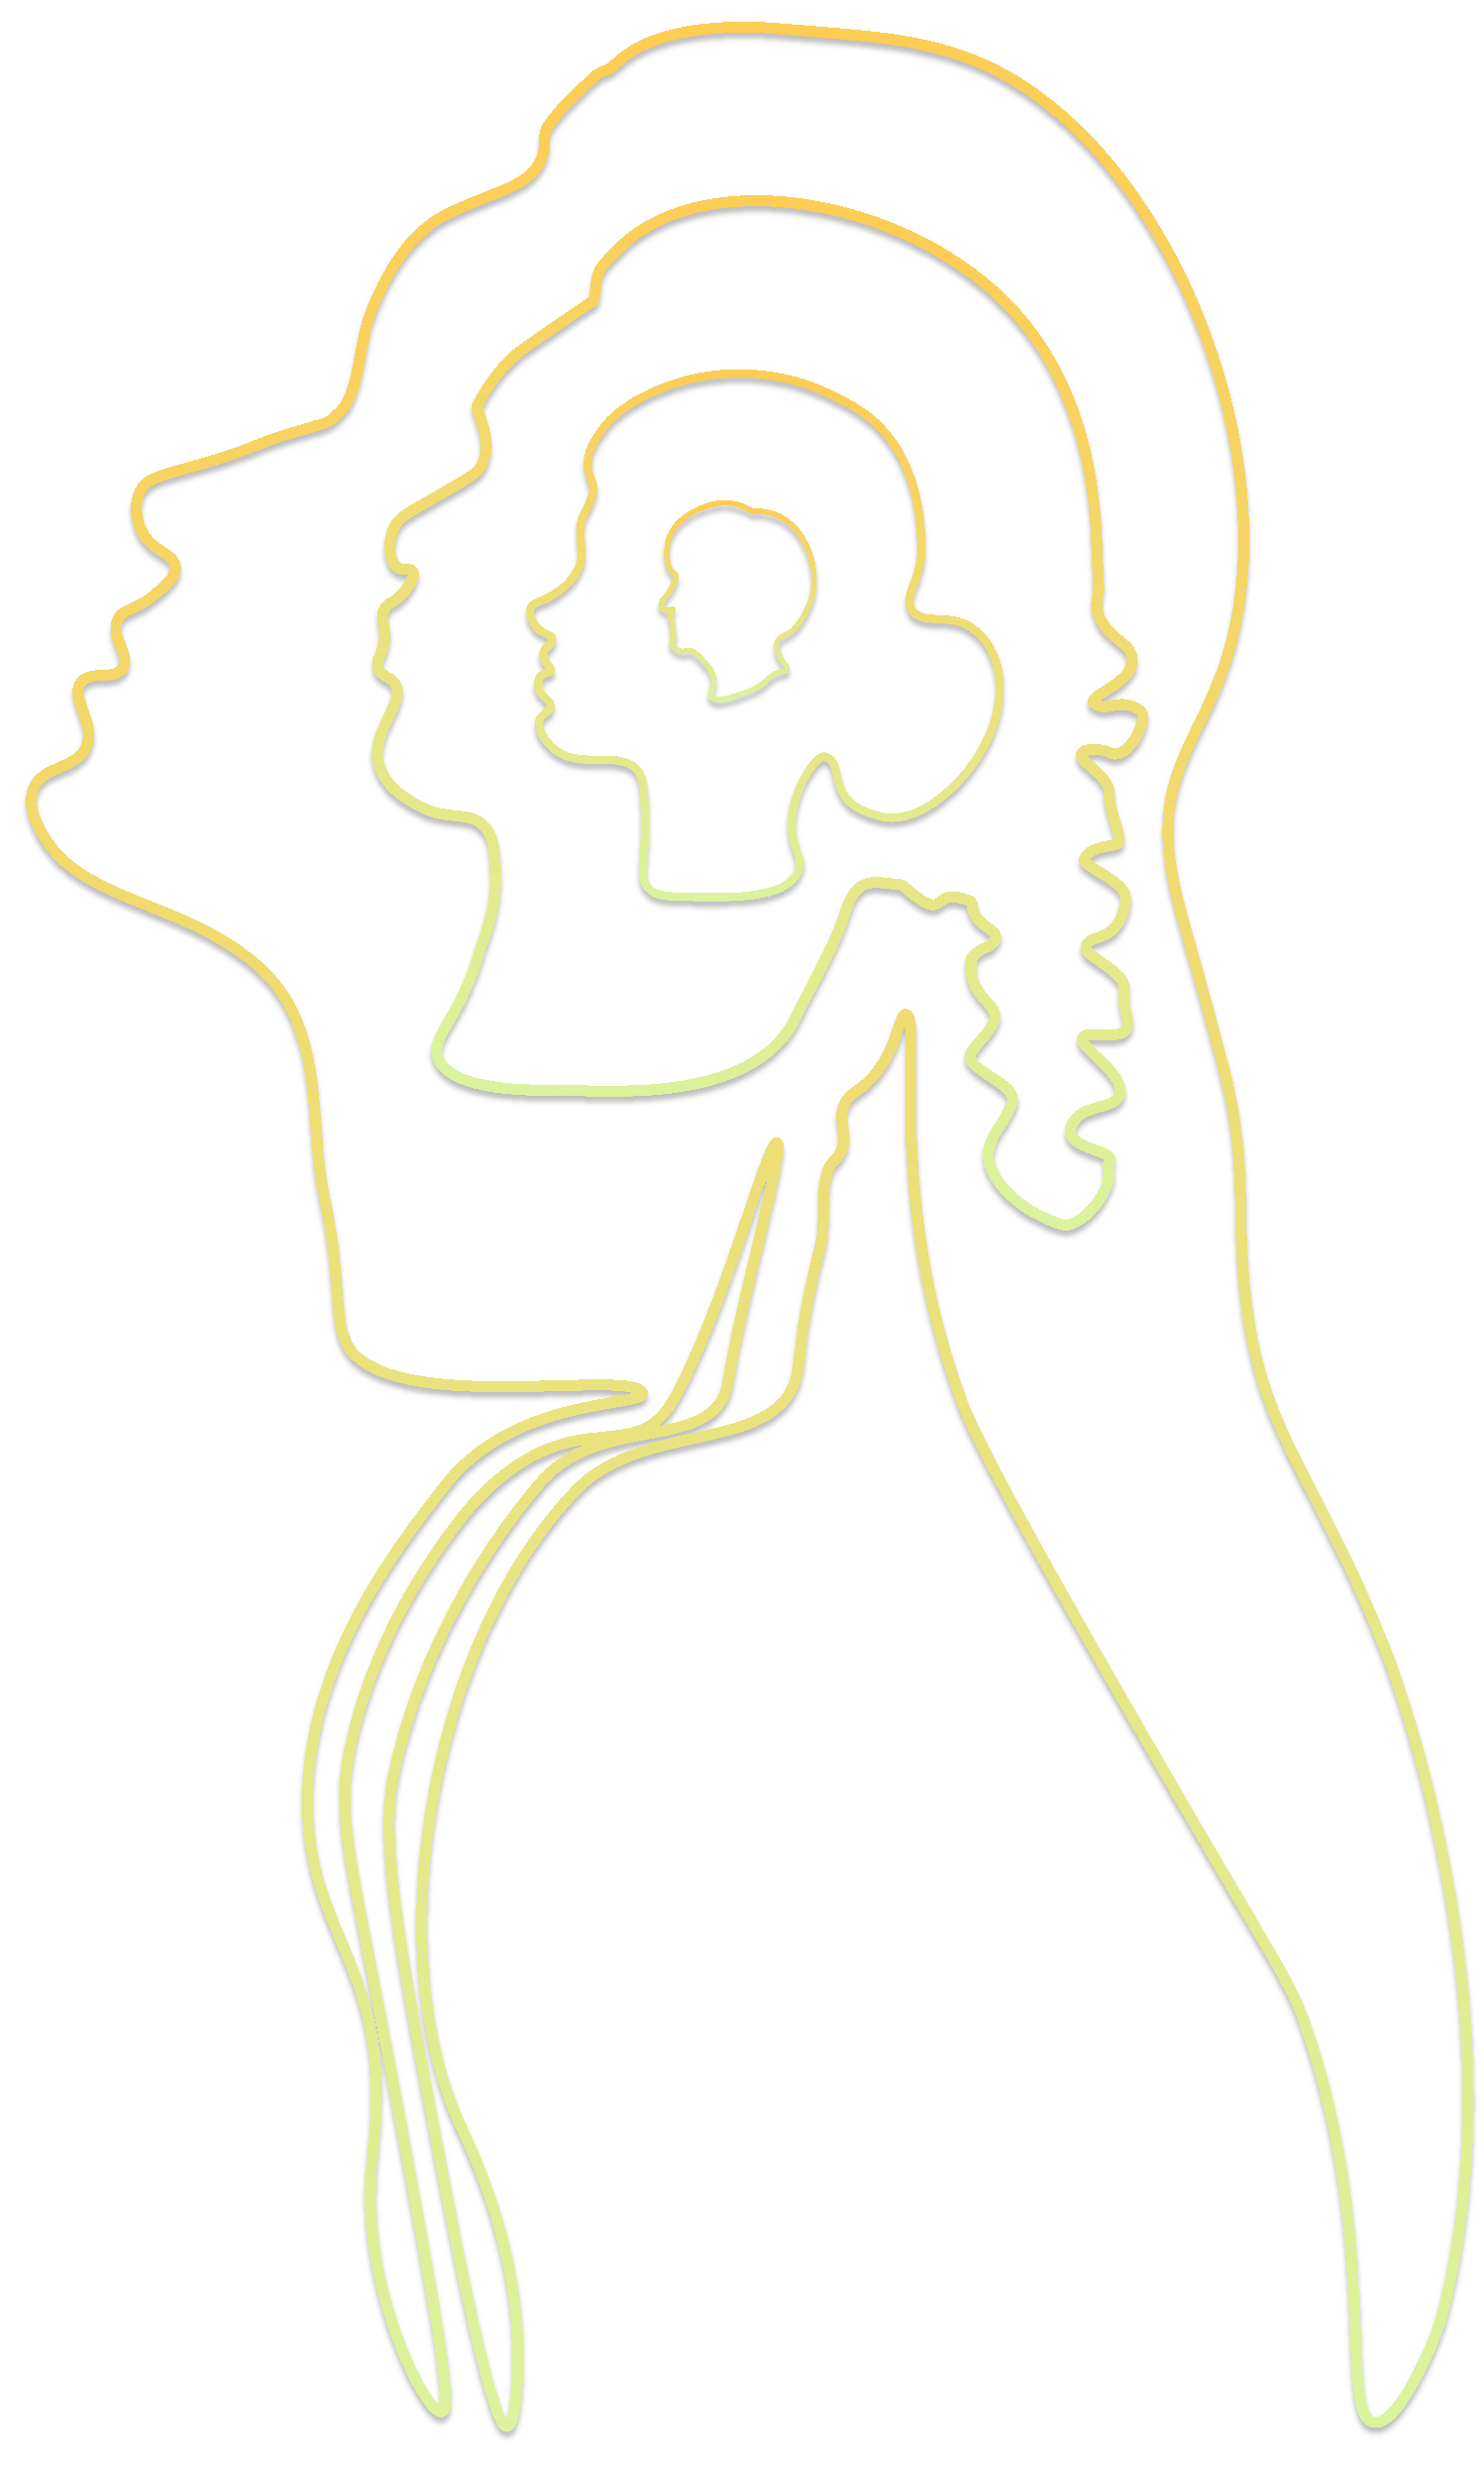
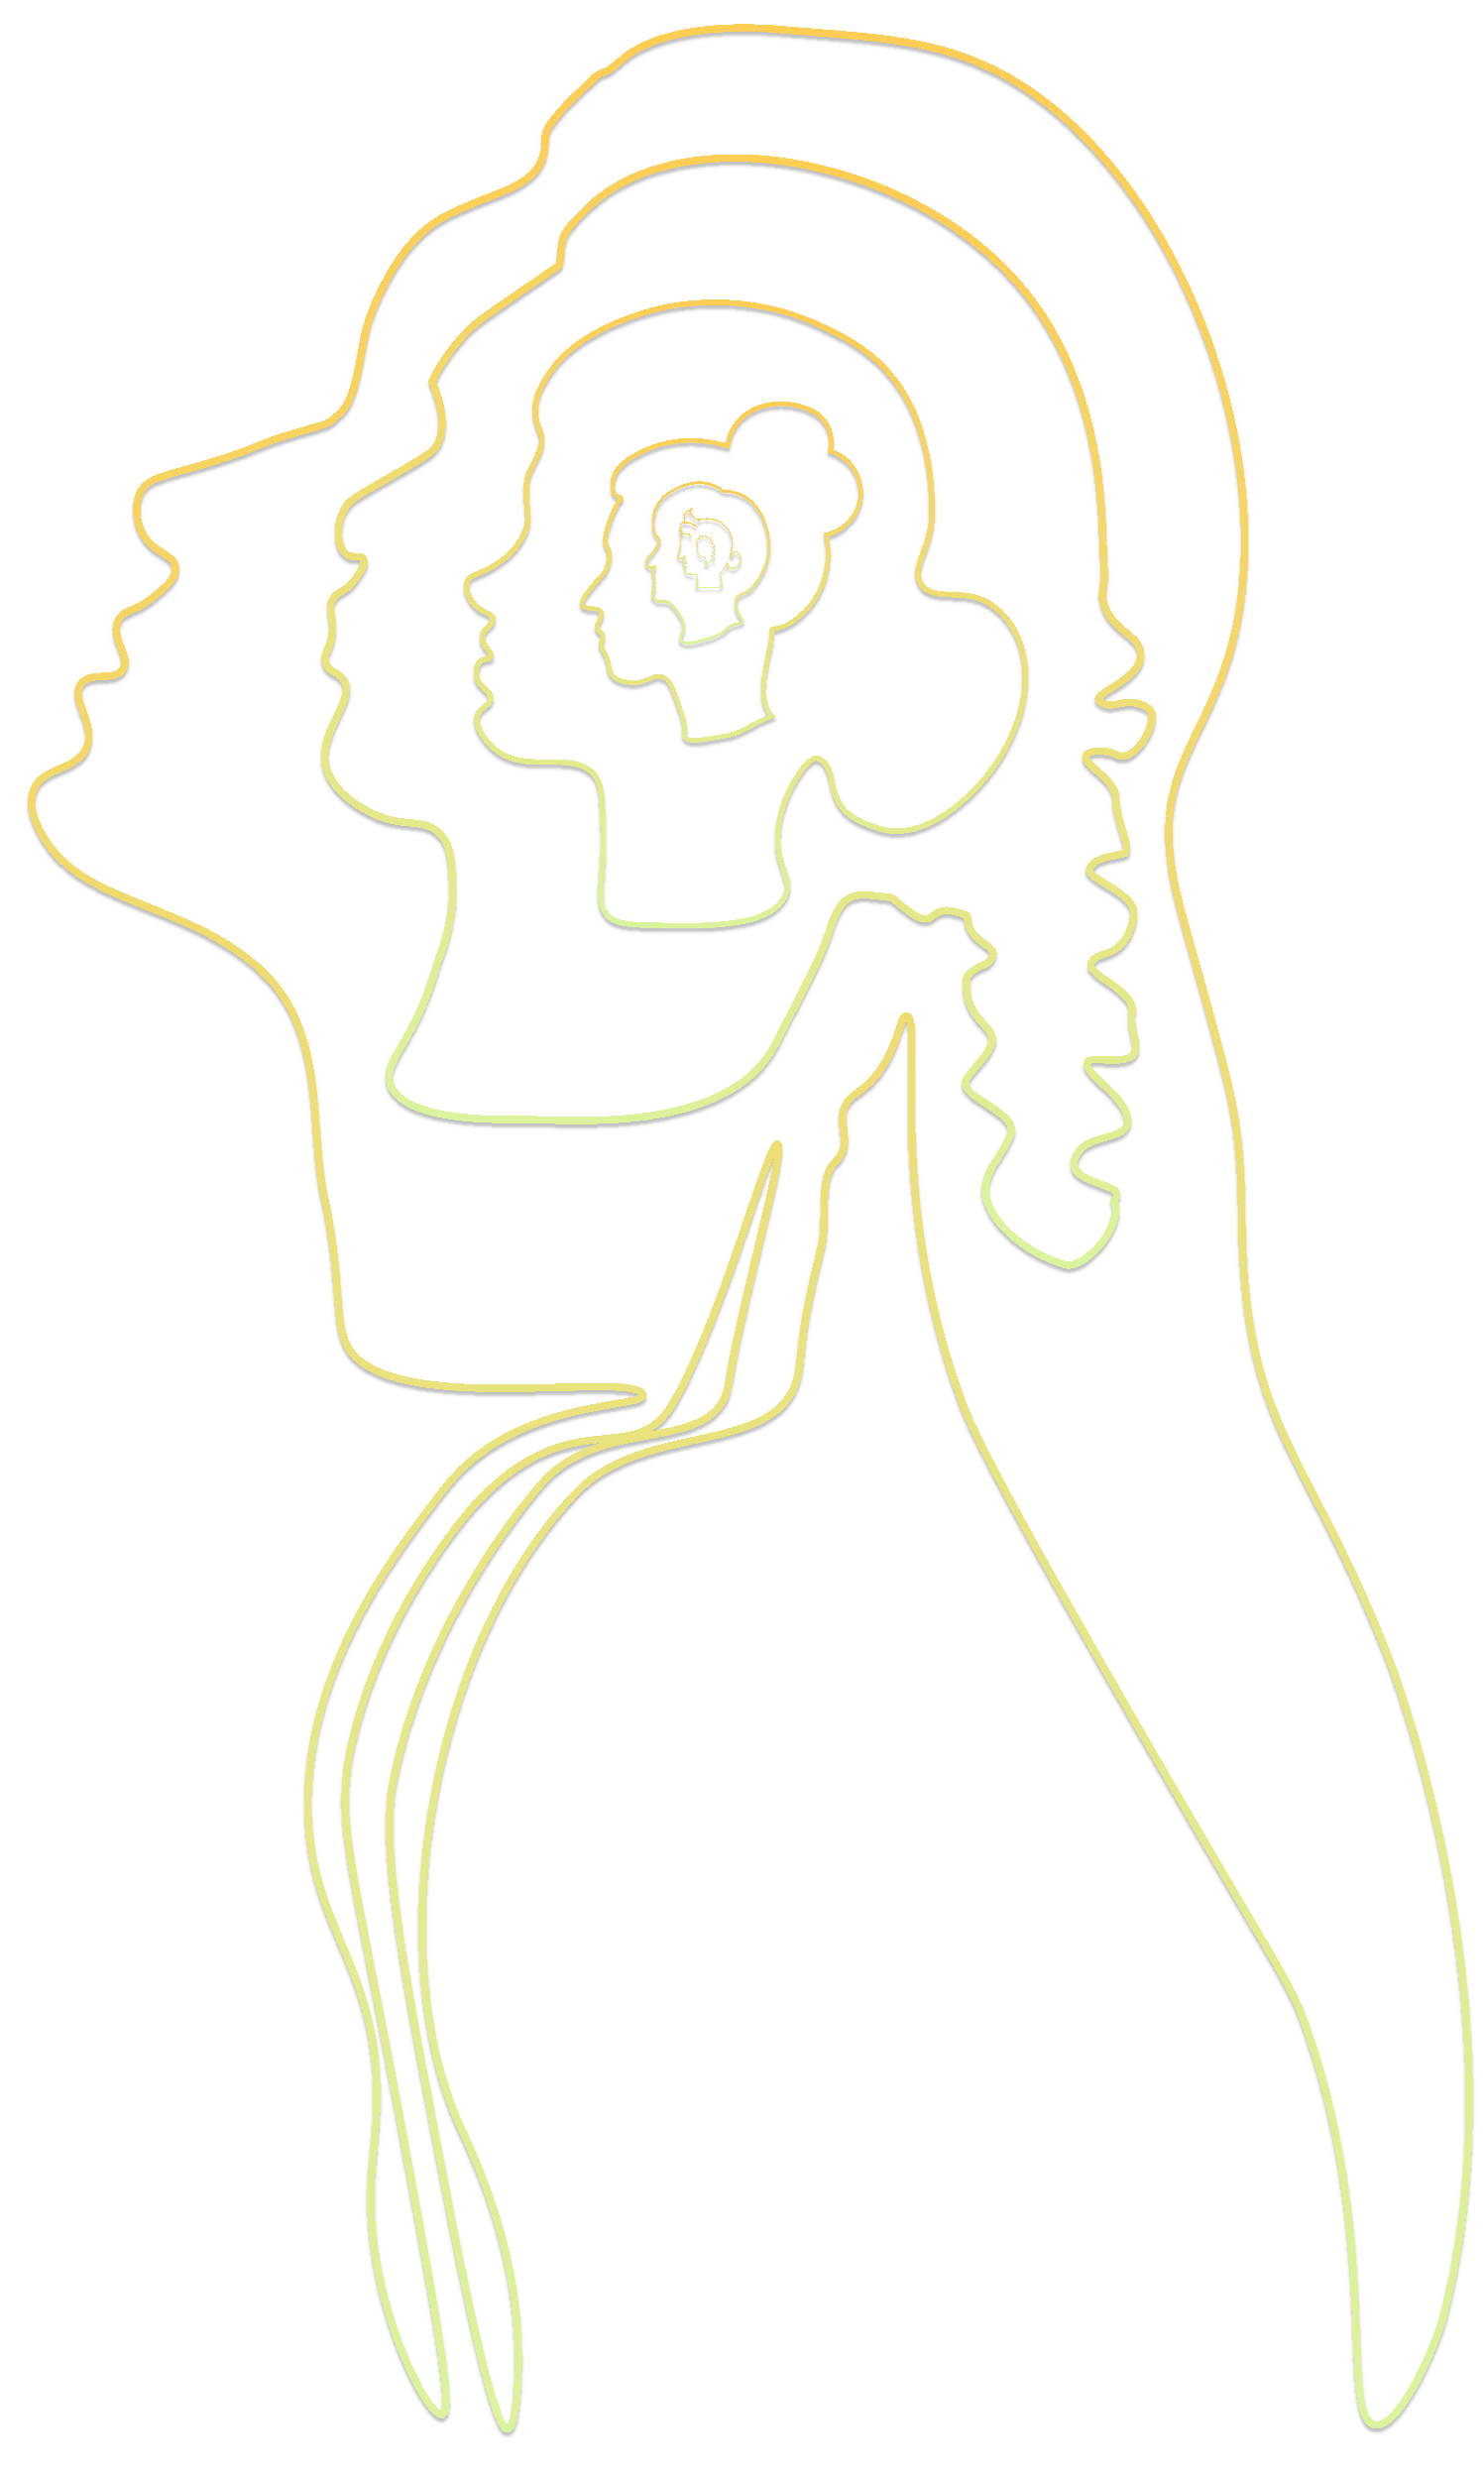
- <svg xmlns="http://www.w3.org/2000/svg" width="1079" height="1801" viewBox="0 0 1079 1801" fill="none">
-   <g filter="url(#filter0_d_167_122)">
-     <path d="M500.685 472.99C504.759 473.11 507.676 476.33 511.258 480.283C515.01 484.423 517.509 487.182 518.545 491.438C520.508 499.501 514.991 503.778 517.402 506.883C520.975 511.486 535.989 505.795 542.548 503.308C546.752 501.715 549.231 500.774 552.407 498.731C559.149 494.394 559.735 491.067 565.552 489.15C569.092 487.983 571.893 488.222 572.41 486.575C572.83 485.238 571.318 484.01 569.695 481.856C566.286 477.336 563.611 470.368 565.409 466.125C566.592 463.332 569.432 462.385 571.695 461.263C580.532 456.878 584.765 447.71 588.412 439.811C597.372 420.405 589.319 386.544 566.838 375.457C559.531 371.853 552.193 371.391 546.692 371.738C544.8 370.42 541.967 368.719 538.262 367.448C528.033 363.939 518.971 366.391 515.259 367.448C514.121 367.773 489.275 375.139 485.54 394.763C484.08 402.438 485.176 413.535 489.398 416.215C489.811 416.478 491.016 417.143 491.541 418.503C491.871 419.359 492.057 420.819 489.398 425.653C487.81 428.539 486.729 430.506 484.683 432.947C482.788 435.206 481.739 435.88 481.254 437.809C481.144 438.248 480.449 441.005 481.968 442.528C483.267 443.831 485.57 443.62 486.54 443.529C488.335 443.364 489.215 442.717 489.541 443.1C490.009 443.652 488.329 445.168 487.826 447.248C487.445 448.824 487.665 451.042 489.826 454.112C489.471 454.481 489.029 455.05 488.826 455.828C488.423 457.377 489.266 458.62 489.683 459.69C491.131 463.401 487.619 465.443 488.826 468.842C490.066 472.336 494.908 473.379 495.113 473.419C497.629 473.919 498.363 472.921 500.685 472.99Z" stroke="url(#paint0_linear_167_122)" stroke-width="4" stroke-miterlimit="10" stroke-linejoin="bevel" shape-rendering="crispEdges" />
+ <svg xmlns="http://www.w3.org/2000/svg" width="1596" height="2666" viewBox="0 0 1596 2666" fill="none">
+   <g filter="url(#filter0_d_339_837)">
+     <path d="M715.63 646.825C720.406 647.285 723.578 651.401 727.473 656.453C731.552 661.744 734.269 665.269 735.148 670.49C736.815 680.382 729.993 685.122 732.579 689.059C736.411 694.896 754.504 689.18 762.408 686.683C767.474 685.083 770.461 684.138 774.355 681.917C782.621 677.198 783.574 673.225 790.56 671.358C794.813 670.222 798.084 670.727 798.823 668.778C799.423 667.196 797.744 665.595 796.008 662.868C792.362 657.144 789.773 648.521 792.221 643.534C793.833 640.252 797.246 639.328 799.994 638.146C810.725 633.533 816.426 622.784 821.339 613.525C833.408 590.775 826.636 549.251 801.102 534.12C792.804 529.203 784.218 528.078 777.728 528.072C775.61 526.333 772.416 524.061 768.164 522.239C756.425 517.209 745.582 519.471 741.136 520.461C739.774 520.766 709.996 527.744 704.049 551.161C701.724 560.319 702.13 573.808 706.878 577.371C707.342 577.721 708.706 578.617 709.214 580.301C709.534 581.361 709.636 583.139 706.128 588.773C704.034 592.136 702.607 594.428 700.009 597.219C697.603 599.802 696.318 600.535 695.594 602.827C695.429 603.349 694.395 606.626 696.058 608.583C697.48 610.258 700.203 610.18 701.35 610.146C703.472 610.084 704.558 609.371 704.91 609.859C705.417 610.562 703.322 612.264 702.566 614.737C701.993 616.611 702.075 619.307 704.371 623.183C703.924 623.602 703.36 624.255 703.059 625.179C702.463 627.019 703.355 628.585 703.76 629.91C705.166 634.504 700.877 636.7 702.026 640.899C703.205 645.216 708.812 646.849 709.049 646.913C711.965 647.712 712.907 646.563 715.63 646.825Z" stroke="url(#paint0_linear_339_837)" stroke-width="3" stroke-miterlimit="10" stroke-linejoin="bevel" shape-rendering="crispEdges" />
  </g>
-   <g filter="url(#filter1_d_167_122)">
-     <path d="M349.468 689.373C350.884 684.37 361.803 660.596 360.351 633.063C359.504 616.96 358.908 608.118 352.347 600.996C341.186 588.892 327.171 597.414 305.512 586.451C300.599 583.966 278.965 573.015 275.002 554.221C270.009 530.541 296.273 509.533 286.898 496.706C283.193 491.63 276.804 491.805 274.879 485.24C273.269 479.763 277.103 477.593 278.94 468.103C281.588 454.421 275.389 449.838 279.817 442.45C282.872 437.349 286.061 439.141 292.76 431.728C296.758 427.303 302.549 419 300.103 415.369C298.257 412.631 293.659 415.427 289.434 412.841C282.638 408.687 281.588 393.558 286.982 382.951C290.311 376.394 294.922 373.9 311.272 364.576C343.804 346.027 346.723 343.828 349.188 339.943C353.811 332.649 356.475 319.929 346.547 296.219C351.835 285.288 360.689 270.817 375.428 257.615C380.38 253.18 427.429 221.357 432.079 218.317C435.292 197.616 430.479 200.022 450.537 180.158C514.011 117.287 667.976 145.041 741.694 231.163C794.137 292.428 796.841 372.586 797.805 400.469C799.209 441.154 799.676 417.962 797.437 440.037C799.327 458.527 815.012 464.376 821.328 472.767C833.412 494.579 788.588 505.598 795.686 511.339C805.166 519.006 813.382 506.005 828.909 516.424C836.94 521.813 820.195 553.853 807.467 547.415C800.396 543.839 788.018 543.913 786.474 548.127C784.351 553.928 804.653 562.552 806.409 574.756C806.328 592.475 818.576 611.495 811.89 613.87C801.593 616.256 793.421 616.458 789.029 623.459C784.436 630.773 820.958 639.542 818.597 655.524C818.072 659.097 816.832 667.484 810.673 674.33C802.739 683.153 795.271 679.827 790.392 686.761C784.396 695.279 820.737 705.089 817.385 721.093C814.959 732.688 826.3 747.035 814.83 751.427C806.519 754.608 790.006 750.465 787.678 753.798C782.364 761.387 818.488 779.266 814.202 795.848C811.609 805.875 789.824 803.332 782.025 813.765C764.09 837.767 818.945 834.248 805.146 846.901C812.825 863.533 785.516 894.451 772.212 890.325C737.059 879.431 714.067 852.088 719.516 834.106C723.555 820.781 727.26 821.526 735.544 803.438C743.034 787.08 697.28 777.56 706.594 764.686C714.338 753.983 718.432 752.042 722.547 743.051C728.899 729.168 703.13 727.499 706.243 696.805C714.482 686.906 719.982 690.827 723.593 683.113C727.465 674.856 706.723 674.33 706.723 655.731C673.5 641.626 692.5 675.731 656 643.459C634 641.626 623 635.06 613.5 667.126C605.5 689.626 597.147 703.095 578 741.093C546.1 804.412 435.504 792.425 407.347 792.717C387.103 792.924 327.294 793.542 318.455 769.068C312.677 753.068 334.456 742.313 349.478 689.361L349.468 689.373Z" stroke="url(#paint1_linear_167_122)" stroke-width="8" stroke-miterlimit="10" stroke-linejoin="bevel" shape-rendering="crispEdges" />
+   <g filter="url(#filter1_d_339_837)">
+     <path d="M469.486 1038.72C471.75 1030.72 489.207 992.713 486.886 948.693C485.532 922.949 484.579 908.811 474.089 897.425C456.244 878.073 433.838 891.698 399.21 874.17C391.356 870.198 356.768 852.691 350.432 822.643C342.45 784.783 384.439 751.197 369.45 730.688C363.527 722.573 353.313 722.853 350.235 712.356C347.66 703.601 353.791 700.132 356.727 684.96C360.96 663.084 351.051 655.757 358.13 643.945C363.013 635.791 368.113 638.654 378.822 626.803C385.215 619.728 394.474 606.454 390.563 600.649C387.61 596.272 380.259 600.741 373.505 596.607C362.64 589.966 360.962 565.778 369.584 548.82C374.907 538.336 382.278 534.349 408.42 519.442C460.431 489.786 465.097 486.27 469.039 480.059C476.429 468.398 480.689 448.062 464.816 410.154C473.271 392.679 487.426 369.542 510.991 348.436C518.907 341.344 594.129 290.467 601.562 285.606C606.7 252.51 599.005 256.357 631.073 224.598C732.554 124.081 978.709 168.454 1096.57 306.143C1180.41 404.094 1184.74 532.248 1186.28 576.827C1188.52 641.874 1189.27 604.795 1185.69 640.087C1188.71 669.649 1213.79 679 1223.89 692.416C1243.21 727.288 1171.54 744.905 1182.89 754.083C1198.05 766.341 1211.18 745.555 1236.01 762.213C1248.85 770.829 1222.07 822.054 1201.73 811.762C1190.42 806.044 1170.63 806.162 1168.16 812.899C1164.77 822.174 1197.23 835.962 1200.03 855.474C1199.9 883.802 1219.49 914.21 1208.8 918.007C1192.33 921.823 1179.27 922.146 1172.25 933.338C1164.9 945.033 1223.29 959.052 1219.52 984.604C1218.68 990.316 1216.7 1003.73 1206.85 1014.67C1194.17 1028.78 1182.23 1023.46 1174.43 1034.54C1164.84 1048.16 1222.94 1063.85 1217.58 1089.43C1213.7 1107.97 1231.84 1130.91 1213.5 1137.93C1200.21 1143.02 1173.81 1136.39 1170.09 1141.72C1161.59 1153.85 1219.34 1182.44 1212.49 1208.95C1208.35 1224.98 1173.52 1220.92 1161.05 1237.6C1132.38 1275.97 1220.08 1270.34 1198.02 1290.57C1210.29 1317.16 1166.63 1366.59 1145.36 1360C1089.16 1342.58 1052.4 1298.87 1061.11 1270.12C1067.57 1248.81 1073.49 1250 1086.74 1221.09C1098.71 1194.93 1025.56 1179.71 1040.45 1159.13C1052.83 1142.02 1059.38 1138.91 1065.96 1124.54C1076.11 1102.34 1034.91 1099.68 1039.89 1050.6C1053.06 1034.78 1061.86 1041.04 1067.63 1028.71C1073.82 1015.51 1040.66 1014.67 1040.66 984.935C987.542 962.383 1017.92 1016.91 959.563 965.314C924.39 962.383 906.803 951.887 891.615 1003.15C878.825 1039.12 865.47 1060.66 834.858 1121.41C783.858 1222.64 607.038 1203.48 562.022 1203.95C529.656 1204.28 434.035 1205.26 419.904 1166.14C410.665 1140.56 445.485 1123.36 469.502 1038.7L469.486 1038.72Z" stroke="url(#paint1_linear_339_837)" stroke-width="8" stroke-miterlimit="10" stroke-linejoin="bevel" shape-rendering="crispEdges" />
  </g>
-   <g filter="url(#filter2_d_167_122)">
-     <path d="M31.256 607.146C27.619 600.805 19.158 586.066 24.423 573.204C31.43 556.108 55.546 559.769 62.773 542.767C70.262 525.136 50.263 507.224 59.011 496.087C66.247 486.863 83.176 495.06 89.199 485.815C95.579 476.031 79.465 462.538 85.89 449.926C89.915 442.029 97.568 444.677 112.185 432.604C120.357 425.848 128.043 419.492 127.538 412.146C126.826 401.817 110.777 401.578 103.028 386.151C98.889 377.909 97.543 366.19 101.817 357.378C107.196 346.269 118.562 345.832 153.131 335.406C189.851 324.325 184.536 322.545 218.826 312.83C242.983 305.986 238.34 307.028 245.5 301.126C261.905 287.591 260.589 249.952 269.514 227.39C285.377 187.304 304.195 166.07 325.352 155.582C359.915 138.436 385.818 136.414 393.966 114.667C398.399 102.817 393.06 98.567 400.02 89.386C411.897 73.729 420.5 67.126 433.5 54.626C443 48.626 438.486 54.626 450.351 44.026C485.5 12.626 561.245 20.452 568.268 21.05C628.098 26.116 671.235 27.384 714.087 46.287C849.407 105.999 934.834 326.703 894.366 470.657C876.823 533.082 843.427 556.971 850.211 620.037C853.759 653.069 861.814 669.665 889.08 773.323C907.575 843.635 899.008 874.7 904.875 934.784C915.563 1044.21 956.359 1067.97 1009.96 1205.98C1009.96 1205.98 1108.35 1459.32 1048.14 1685.34C1044.22 1700.04 1017.78 1764.31 999.096 1761.26C973.158 1757.01 1002.95 1629.15 950.515 1476.05C937.254 1437.34 932.595 1437.48 826.42 1253.32C747.622 1116.66 709.924 1047.1 699.477 1019.08C642.207 865.345 671.664 738.878 658.741 737.5C652.806 736.866 652.622 773.025 623.255 793.035C599.133 809.474 624.782 826.103 606.5 844.126C594.434 856.03 601.976 884.126 596.5 906.126C582.314 963.118 583.522 972.686 580.564 994.205C571.63 1059.28 470.177 1030.61 419.377 1083.11C313.867 1192.16 275.529 1414.56 334.314 1544.24C343.613 1564.76 380.593 1638.49 376.274 1728.02C375.872 1736.29 374.55 1763.73 368.802 1764.36C365.877 1764.68 356.448 1758.65 325.879 1600.43C292.525 1427.77 275.842 1341.44 285.888 1292.27C311.919 1164.91 395.633 1075.1 395.633 1075.1C440.375 1027.09 521.433 1057.26 529.613 1004.05C538.405 946.829 571.734 831.918 564.957 830.815C558.015 829.69 527.763 948.623 490.505 1016.49C460.967 1070.31 417.061 1014.16 344.166 1093.46C344.166 1093.46 278.789 1165.33 255.906 1264.7C242.674 1322.16 254.994 1346.09 290.934 1540.64C316.869 1681.04 329.841 1751.23 321.52 1753.72C312.57 1756.39 279.409 1696.25 271.115 1626.14C266.853 1590.05 271.257 1568.96 273.03 1543.19C280.878 1428.87 224.248 1405.11 223.631 1311.09C222.959 1209.17 288.756 1124.81 323.775 1079.9C375.913 1013.05 474.325 1023.43 466.891 1012.07C456.722 996.529 310.2 1024.93 262.298 988.809C238.368 970.764 251.577 941.106 235.647 869.238C224.08 817.04 238.352 746.078 186.536 701.43C131.703 654.197 59.505 656.279 31.263 607.084L31.256 607.146Z" stroke="url(#paint2_linear_167_122)" stroke-width="8" stroke-miterlimit="10" stroke-linejoin="bevel" shape-rendering="crispEdges" />
+   <g filter="url(#filter2_d_339_837)">
+     <path d="M46.387 899.421C41.003 890.034 28.48 868.216 36.273 849.178C46.645 823.872 82.343 829.291 93.041 804.123C104.126 778.026 74.522 751.512 87.471 735.026C98.182 721.372 123.242 733.505 132.157 719.82C141.601 705.338 117.748 685.365 127.259 666.697C133.217 655.007 144.546 658.927 166.182 641.056C178.279 631.055 189.655 621.648 188.909 610.773C187.855 595.484 164.098 595.13 152.627 572.294C146.501 560.094 144.508 542.746 150.834 529.703C158.797 513.259 175.622 512.612 226.792 497.18C281.146 480.777 273.278 478.142 324.036 463.761C359.794 453.631 352.922 455.173 363.521 446.437C387.804 426.401 385.856 370.686 399.067 337.29C422.548 277.952 450.402 246.521 481.72 230.996C532.882 205.616 571.225 202.624 583.285 170.432C589.848 152.891 581.945 146.601 592.248 133.01C609.828 109.834 622.563 100.061 641.805 81.557C655.868 72.676 649.186 81.557 666.749 65.867C718.778 19.387 830.9 30.971 841.295 31.857C929.857 39.356 993.711 41.233 1057.14 69.213C1257.45 157.602 1383.9 484.296 1324 697.383C1298.03 789.788 1248.6 825.149 1258.64 918.502C1263.89 967.398 1275.81 991.964 1316.17 1145.4C1343.55 1249.48 1330.87 1295.46 1339.55 1384.4C1355.37 1546.37 1415.76 1581.56 1495.1 1785.83C1495.1 1785.83 1640.74 2160.85 1551.62 2495.4C1545.82 2517.17 1506.68 2612.31 1479.02 2607.78C1440.63 2601.5 1484.73 2412.23 1407.11 2185.61C1387.48 2128.3 1380.59 2128.52 1223.42 1855.92C1106.78 1653.62 1050.98 1550.66 1035.52 1509.18C950.742 1281.62 994.346 1094.41 975.217 1092.38C966.432 1091.44 966.16 1144.96 922.689 1174.58C886.982 1198.91 924.948 1223.53 897.887 1250.21C880.027 1267.83 891.191 1309.42 883.085 1341.98C862.086 1426.34 863.874 1440.51 859.496 1472.36C846.271 1568.69 696.097 1526.25 620.9 1603.96C464.72 1765.38 407.97 2094.59 494.986 2286.55C508.752 2316.92 563.491 2426.05 557.098 2558.58C556.502 2570.82 554.546 2611.44 546.038 2612.38C541.707 2612.85 527.75 2603.93 482.501 2369.73C433.128 2114.15 408.434 1986.35 423.304 1913.58C461.836 1725.04 585.753 1592.1 585.753 1592.1C651.983 1521.05 771.967 1565.7 784.075 1486.93C797.09 1402.23 846.425 1232.14 836.394 1230.5C826.118 1228.84 781.337 1404.89 726.186 1505.35C682.464 1585.01 617.472 1501.9 509.57 1619.28C509.57 1619.28 412.796 1725.66 378.923 1872.76C359.338 1957.81 377.574 1993.23 430.774 2281.22C469.164 2489.04 488.366 2592.95 476.049 2596.63C462.8 2600.58 413.714 2511.56 401.437 2407.77C395.128 2354.36 401.647 2323.13 404.271 2284.99C415.888 2115.77 332.062 2080.6 331.149 1941.43C330.154 1790.56 427.55 1665.69 479.386 1599.21C556.564 1500.25 702.237 1515.62 691.232 1498.81C676.18 1475.8 459.292 1517.84 388.385 1464.37C352.963 1437.66 372.516 1393.76 348.936 1287.38C331.813 1210.11 352.94 1105.07 276.239 1038.98C195.073 969.067 88.202 972.149 46.398 899.329L46.387 899.421Z" stroke="url(#paint2_linear_339_837)" stroke-width="8" stroke-miterlimit="10" stroke-linejoin="bevel" shape-rendering="crispEdges" />
  </g>
-   <g filter="url(#filter3_d_167_122)">
-     <path d="M431.17 358.828C429.591 365.997 423.693 374.058 422.805 378.671C422.076 382.456 421.977 386.099 421.977 386.099C421.904 388.849 422.12 390.37 422.427 394.251C422.881 400.003 423.106 402.877 422.994 404.579C422.625 410.228 420.138 414.331 418.343 417.288C413.545 425.198 406.959 429.471 403.072 431.935C392.964 438.342 387.647 437.506 385.944 442.358C383.913 448.149 389.472 455.078 389.82 455.503C394.798 461.558 401.132 460.95 401.686 464.7C402.268 468.628 395.432 470.174 395.072 475.704C394.69 481.547 401.948 485.567 400.41 488.294C399.439 490.012 396.439 488.648 393.897 490.893C390.867 493.571 391.448 498.768 391.51 499.273C392.469 506.948 400.605 508.424 400.333 513.587C400.101 517.99 394.087 518.559 392.282 523.582C389.481 531.379 399.791 541.693 400.745 542.629C420.107 561.596 449.498 543.961 463.587 560.082C468.166 565.324 468.46 575.033 469.044 594.453C469.946 624.479 463.517 637.301 471.623 645.98C475.943 650.608 482.105 651.613 494.033 651.949C530.564 652.975 571.304 654.119 580.495 633.629C585.474 622.532 574.509 617.538 575.839 596.212C577.456 570.259 595.101 548.391 599.726 550.029C602.353 550.959 606.59 552.341 608.713 563.955C612.057 582.265 620.759 587.683 637.822 592.994C665.914 601.737 695.913 572.669 708.821 553.692C736.198 513.449 730.996 471.691 704.94 455.343C689.305 445.532 670.436 455.017 663.149 443.402C656.775 433.244 669.051 423.036 669.982 401.532C669.982 401.532 669.998 400.486 669.997 399.053C669.965 388.709 669.855 351.389 649.517 322.061C634.876 300.951 615.23 291.875 600.784 285.208C558.141 265.519 518.69 272.067 506.217 274.648C502.526 275.41 456.495 285.419 437.286 313.13C432.805 319.596 426.839 328.201 427.518 339.15C428.095 348.454 432.934 350.83 431.17 358.828Z" stroke="url(#paint3_linear_167_122)" stroke-width="6" stroke-miterlimit="10" stroke-linejoin="bevel" shape-rendering="crispEdges" />
+   <g filter="url(#filter3_d_339_837)">
+     <path d="M582.191 478.801C579.413 491.42 569.031 505.609 567.468 513.73C566.184 520.392 566.01 526.805 566.01 526.805C565.881 531.645 566.261 534.323 566.802 541.154C567.6 551.279 567.997 556.338 567.801 559.334C567.15 569.277 562.773 576.5 559.613 581.704C551.167 595.629 539.574 603.149 532.733 607.487C514.941 618.764 505.581 617.294 502.584 625.833C499.008 636.027 508.793 648.223 509.405 648.972C518.169 659.63 529.317 658.559 530.293 665.16C531.318 672.074 519.285 674.795 518.651 684.529C517.978 694.816 530.754 701.891 528.047 706.691C526.338 709.715 521.057 707.315 516.582 711.266C511.25 715.98 512.271 725.128 512.38 726.016C514.069 739.527 528.391 742.125 527.912 751.213C527.504 758.963 516.916 759.965 513.74 768.806C508.809 782.53 526.957 800.686 528.636 802.332C562.718 835.72 614.453 804.677 639.252 833.055C647.312 842.282 647.83 859.371 648.858 893.554C650.446 946.407 639.13 968.978 653.398 984.255C661.002 992.401 671.848 994.169 692.844 994.762C757.148 996.568 828.858 998.58 845.038 962.513C853.8 942.98 834.501 934.19 836.841 896.651C839.687 850.968 870.746 812.476 878.889 815.358C883.512 816.995 890.97 819.428 894.708 839.872C900.594 872.101 915.911 881.638 945.946 890.987C995.393 906.376 1048.2 855.21 1070.92 821.807C1119.11 750.97 1109.95 677.467 1064.09 648.69C1036.57 631.419 1003.35 648.116 990.526 627.671C979.307 609.79 1000.92 591.823 1002.55 553.971C1002.55 553.971 1002.58 552.129 1002.58 549.607C1002.52 531.399 1002.33 465.708 966.532 414.083C940.761 376.925 906.178 360.949 880.751 349.215C805.689 314.556 736.247 326.083 714.29 330.625C707.794 331.967 626.77 349.586 592.957 398.363C585.069 409.745 574.569 424.891 575.763 444.163C576.778 460.54 585.296 464.724 582.191 478.801Z" stroke="url(#paint3_linear_339_837)" stroke-width="6" stroke-miterlimit="10" stroke-linejoin="bevel" shape-rendering="crispEdges" />
+   </g>
+   <g filter="url(#filter4_d_339_837)">
+     <path d="M636.109 631.883C628.639 641.529 624.683 646.768 626.396 650.467C629.169 656.467 644.162 652.06 646.705 658.431C648.904 663.944 639.924 670.865 643.173 677.015C644.692 679.891 647.677 679.9 648.471 683.21C649.178 686.166 647.226 687.785 646.705 691.174C646.008 695.67 648.56 698.555 651.121 703.564C657.169 715.396 653.293 719.528 658.185 725.688C662.988 731.741 670.821 732.909 675.845 733.652C695.351 736.555 702.962 723.458 713.815 728.342C720.778 731.47 723.747 739.844 729.678 756.572L729.709 756.661L729.713 756.672C734.355 769.78 737.285 778.053 735.89 787.634C734.095 799.963 751.158 796.784 782.36 790.97L782.69 790.909C800.265 787.634 807.09 778.652 830.596 769.953C809.43 747.802 830.322 703.152 830.596 676.754C838.816 675.072 849.349 673.847 865.694 657.546C886.86 636.44 889.73 610.759 890.418 603.564C891.566 591.644 890.092 581.732 888.652 575.246C906.754 570.785 920.838 557.104 924.856 539.847C929.598 519.485 918.145 503.467 916.909 501.794C908.476 490.396 897.218 486.272 893.067 484.98C894.127 480.113 895.725 469.272 890.418 458.432C881.87 440.954 861.998 436.98 854.238 435.428L854.215 435.423C834.179 431.432 806.17 435.954 791.52 456.662C785.472 465.219 783.458 474.051 782.69 479.671C766.416 474.715 740.243 469.786 711.166 477.901C708.702 478.591 664.904 491.246 659.951 514.184C659.703 515.325 656.913 528.865 662.6 532.768C664.675 534.184 668.896 535.033 668.781 536.308C668.737 536.803 668.048 537.086 667.898 537.193C662.856 540.679 651.668 568.21 651.121 579.67C650.962 583.104 651.739 585.387 652.101 586.307C652.754 587.989 653.54 589.069 653.77 589.405C656.074 592.803 656.41 601.83 652.887 610.644C649.628 618.794 646.246 618.776 636.109 631.883Z" stroke="url(#paint4_linear_339_837)" stroke-width="5" stroke-miterlimit="10" shape-rendering="crispEdges" />
+   </g>
+   <g filter="url(#filter5_d_339_837)">
+     <path d="M750.776 589.811C750.924 590.185 750.67 590.645 750.264 591.357C749.727 592.301 749.375 592.54 749.474 592.827C749.623 593.258 750.533 593.104 750.659 593.575C750.743 593.891 750.428 594.306 750.566 594.423C750.624 594.471 750.676 594.474 750.789 594.493C751.167 594.557 751.436 594.786 751.682 594.996C751.842 595.133 752.005 595.273 752.147 595.52C752.189 595.593 752.37 595.888 752.379 596.317C752.395 597.044 752.073 597.202 752.17 597.664C752.245 598.025 752.457 597.998 752.727 598.486C753.113 599.183 752.881 599.602 753.122 599.832C753.6 600.288 754.739 598.872 756.12 598.835C757.859 598.79 759.821 600.937 760.024 603.023C760.182 604.651 758.423 605.543 758.839 607.111C758.902 607.349 759.063 607.956 759.466 608.084C760.399 608.378 761.083 605.623 763.393 604.07C765.768 602.474 768.042 603.394 768.296 602.4C768.674 600.926 764.372 598.47 764.718 597.788C764.88 597.468 765.778 597.893 767.483 597.464C768.093 597.311 768.914 597.095 768.994 596.592C769.043 596.276 768.798 595.871 768.506 595.744C768.313 595.66 768.223 595.751 767.762 595.719C767.398 595.694 767.215 595.682 767.111 595.57C766.841 595.277 767.031 594.583 767.274 594.149C767.589 593.585 767.875 593.667 768.273 593.102C768.741 592.437 768.779 591.707 768.784 591.581C768.789 591.458 768.813 590.543 768.227 589.761C767.649 588.991 766.924 588.944 766.949 588.615C766.98 588.197 768.146 588.298 768.459 587.543C768.68 587.009 768.353 586.349 768.203 586.047C767.901 585.437 767.453 585.115 767.32 585.025C766.475 584.453 765.712 584.706 765.624 584.377C765.531 584.031 766.378 583.771 766.554 582.906C766.563 582.859 766.673 582.279 766.391 581.784C765.894 580.912 764.631 581.426 764.23 580.687C763.919 580.116 764.537 579.594 764.207 578.868C763.953 578.31 763.283 577.941 762.696 577.97C761.779 578.016 761.475 579.017 760.953 578.868C760.375 578.702 760.646 577.441 759.768 576.649C759.266 576.195 758.437 575.941 757.816 576.225C756.909 576.64 756.999 577.952 756.352 578.045C755.802 578.124 755.627 577.188 754.586 576.873C754.46 576.835 753.558 576.562 752.983 577.048C752.289 577.634 752.818 578.695 752.17 579.241C751.585 579.734 750.891 579.095 750.102 579.69C750.016 579.755 749.522 580.127 749.451 580.712C749.338 581.648 750.431 582.1 750.288 582.831C750.154 583.511 749.12 583.458 749.01 584.127C748.894 584.826 749.863 585.029 750.148 586.122C750.494 587.446 749.426 588.514 749.962 589.213C750.236 589.57 750.626 589.435 750.776 589.811Z" stroke="url(#paint5_linear_339_837)" stroke-miterlimit="10" shape-rendering="crispEdges" />
+   </g>
+   <g filter="url(#filter6_d_339_837)">
+     <path d="M732.758 570.775C732.684 571.218 732.612 571.608 732.581 572.002C732.449 573.656 732.333 575.312 732.227 576.969C732.133 578.434 732.012 579.898 731.995 581.364C731.982 582.382 732.166 583.402 732.188 584.422C732.201 585.036 732.127 585.667 731.997 586.266C731.579 588.187 731.119 590.097 730.669 592.009C730.132 594.296 729.579 596.579 729.051 598.868C728.792 599.994 729.548 600.804 730.62 600.536C731.15 600.403 731.645 600.112 732.177 599.981C733.026 599.773 733.881 599.748 734.689 600.203C735.14 600.457 735.602 600.587 736.018 600.153C736.439 599.713 736.489 598.949 736.174 598.373C736.093 598.226 736.025 598.07 735.948 597.911C736.25 597.749 736.421 597.862 736.559 598.089C737 598.812 736.896 599.978 736.308 600.567C735.817 601.058 735.261 600.897 734.724 600.656C733.895 600.284 733.057 600.096 732.173 600.426C732.148 600.436 732.126 600.456 732.043 600.508C732.344 600.628 732.607 600.729 732.868 600.839C733.925 601.284 734.208 601.828 733.986 602.983C733.833 603.781 733.853 603.735 734.565 604.064C735.261 604.384 735.929 604.783 736.576 605.203C737.018 605.489 737.458 605.66 737.977 605.599C738.102 605.585 738.247 605.553 738.353 605.602C738.458 605.65 738.524 605.79 738.606 605.889C738.524 605.944 738.446 606.024 738.356 606.048C738.249 606.075 738.13 606.057 738.017 606.053C737.421 606.026 736.834 606.047 736.268 606.298C736.092 606.377 735.882 606.389 735.687 606.4C735.219 606.43 735.084 606.553 735.041 607.026C735.003 607.451 735.204 607.806 735.541 607.903C736.868 608.289 737.475 609.516 737.021 610.895C736.842 611.441 736.609 611.976 736.494 612.536C736.157 614.177 736.843 615.392 738.058 616.337C739.036 617.095 740.197 617.346 741.367 617.453C743.224 617.623 745.087 617.707 746.947 617.83C747.678 617.877 748.414 617.885 749.136 617.994C749.81 618.096 750.165 618.546 750.161 619.253C750.158 620.007 750.119 620.766 750.029 621.515C749.714 624.141 749.547 626.777 749.683 629.421C749.728 630.317 749.816 631.212 749.913 632.105L775.582 631.491C778.176 624.12 772.468 617.344 775.525 615.419C775.619 615.549 782.297 605.199 782.345 605.345C782.581 606.059 782.762 606.794 783.022 607.497C783.767 609.516 785.246 610.674 787.207 611.071C789.49 611.533 791.541 610.83 793.247 609.207C794.434 608.076 795.436 606.663 796.337 604.834C797.547 602.377 796.954 599.04 795.732 597.064C789.5 586.984 787.346 599.482 785.495 598.635C785.565 597.928 787.548 586.52 787.516 585.808C787.776 584.3 787.654 582.765 787.494 581.239C787.303 579.4 786.899 577.613 786.322 575.878C785.071 572.118 783.294 568.698 780.442 565.961C778.358 563.961 776.102 562.252 773.568 560.949C773.369 560.846 773.145 560.799 772.932 560.726L772.93 560.721C772.332 560.432 771.746 560.109 771.134 559.86C768.723 558.883 766.211 558.316 763.655 557.993C761.632 557.737 759.601 557.721 757.572 558.041C755.676 558.341 753.772 558.584 751.871 558.845C751.663 558.874 751.448 558.849 751.165 558.849C751.211 558.905 751.276 558.986 751.353 559.087C751.657 559.489 752.285 560.396 752.178 560.514C752.045 560.661 745.291 555.054 743.428 553.62M732.758 570.775C733.086 571.521 733.343 572.324 733.806 572.962C734.762 574.28 736.143 574.697 737.691 574.535C738.362 574.465 739.04 574.296 739.701 574.35C740.618 574.424 741.243 575.101 741.799 575.816C742.424 576.622 743.034 577.433 743.863 578.038C742.589 577.288 742.576 576.489 741.711 575.279C740.974 574.247 740.042 573.783 738.787 574.092C738.23 574.229 737.636 574.297 737.067 574.258C735.495 574.147 734.262 573.408 733.519 571.899C733.292 571.439 733.088 570.967 732.821 570.385C732.801 570.52 732.779 570.65 732.758 570.775ZM732.758 570.775C732.73 570.712 732.702 570.649 732.673 570.586C732.611 570.455 732.541 570.328 732.475 570.199C732.433 570.202 732.392 570.206 732.35 570.208C732.213 570.664 732.075 571.118 731.935 571.584C731.012 570.24 730.808 568.875 731.685 567.458C732.026 566.908 732.096 566.337 731.927 565.716C731.751 565.063 731.847 564.452 732.211 563.89C732.791 562.995 733.597 562.42 734.563 562.082C735.172 561.871 735.782 561.778 736.437 561.871C736.947 561.945 737.497 561.745 737.997 561.843C739.474 562.134 740.71 562.432 741.319 562.695C743.081 563.455 750.231 566.468 750.258 566.409C750.283 566.354 744.667 562.396 736.536 561.352C736.314 561.323 736.123 561.301 735.974 561.285C736.068 560.405 736.182 559.584 736.234 558.759C736.284 557.967 736.296 557.17 736.275 556.378C736.251 555.486 736.22 555.041 736.117 554.432C735.942 553.392 735.729 553.058 735.927 552.684C736.186 552.194 736.818 552.269 737.309 552.071C739.27 551.282 744.1 546.104 744.328 546.105C744.468 546.107 741.251 551.626 743.603 553.799" stroke="url(#paint6_linear_339_837)" stroke-width="1.5" stroke-miterlimit="10" shape-rendering="crispEdges" />
  </g>
  <defs>
-     <filter id="filter0_d_167_122" x="475" y="363.626" width="123" height="155" filterUnits="userSpaceOnUse" color-interpolation-filters="sRGB">
+     <filter id="filter0_d_339_837" x="689.625" y="517.589" width="143.015" height="183.509" filterUnits="userSpaceOnUse" color-interpolation-filters="sRGB">
      <feFlood flood-opacity="0" result="BackgroundImageFix" />
      <feColorMatrix in="SourceAlpha" type="matrix" values="0 0 0 0 0 0 0 0 0 0 0 0 0 0 0 0 0 0 127 0" result="hardAlpha" />
      <feOffset dy="4" />
      <feGaussianBlur stdDeviation="2" />
      <feComposite in2="hardAlpha" operator="out" />
      <feColorMatrix type="matrix" values="0 0 0 0 0 0 0 0 0 0 0 0 0 0 0 0 0 0 0.25 0" />
-       <feBlend mode="normal" in2="BackgroundImageFix" result="effect1_dropShadow_167_122" />
-       <feBlend mode="normal" in="SourceGraphic" in2="effect1_dropShadow_167_122" result="shape" />
+       <feBlend mode="normal" in2="BackgroundImageFix" result="effect1_dropShadow_339_837" />
+       <feBlend mode="normal" in="SourceGraphic" in2="effect1_dropShadow_339_837" result="shape" />
    </filter>
-     <filter id="filter1_d_167_122" x="266.368" y="141.959" width="572.638" height="760.744" filterUnits="userSpaceOnUse" color-interpolation-filters="sRGB">
+     <filter id="filter1_d_339_837" x="341.416" y="165.921" width="905.941" height="1206.68" filterUnits="userSpaceOnUse" color-interpolation-filters="sRGB">
      <feFlood flood-opacity="0" result="BackgroundImageFix" />
      <feColorMatrix in="SourceAlpha" type="matrix" values="0 0 0 0 0 0 0 0 0 0 0 0 0 0 0 0 0 0 127 0" result="hardAlpha" />
      <feOffset dy="4" />
      <feGaussianBlur stdDeviation="2" />
      <feComposite in2="hardAlpha" operator="out" />
      <feColorMatrix type="matrix" values="0 0 0 0 0 0 0 0 0 0 0 0 0 0 0 0 0 0 0.25 0" />
-       <feBlend mode="normal" in2="BackgroundImageFix" result="effect1_dropShadow_167_122" />
-       <feBlend mode="normal" in="SourceGraphic" in2="effect1_dropShadow_167_122" result="shape" />
+       <feBlend mode="normal" in2="BackgroundImageFix" result="effect1_dropShadow_339_837" />
+       <feBlend mode="normal" in="SourceGraphic" in2="effect1_dropShadow_339_837" result="shape" />
    </filter>
-     <filter id="filter2_d_167_122" x="14.742" y="15.758" width="1060.9" height="1760.61" filterUnits="userSpaceOnUse" color-interpolation-filters="sRGB">
+     <filter id="filter2_d_339_837" x="25.785" y="25.944" width="1562.71" height="2598.45" filterUnits="userSpaceOnUse" color-interpolation-filters="sRGB">
      <feFlood flood-opacity="0" result="BackgroundImageFix" />
      <feColorMatrix in="SourceAlpha" type="matrix" values="0 0 0 0 0 0 0 0 0 0 0 0 0 0 0 0 0 0 127 0" result="hardAlpha" />
      <feOffset dy="4" />
      <feGaussianBlur stdDeviation="2" />
      <feComposite in2="hardAlpha" operator="out" />
      <feColorMatrix type="matrix" values="0 0 0 0 0 0 0 0 0 0 0 0 0 0 0 0 0 0 0.25 0" />
-       <feBlend mode="normal" in2="BackgroundImageFix" result="effect1_dropShadow_167_122" />
-       <feBlend mode="normal" in="SourceGraphic" in2="effect1_dropShadow_167_122" result="shape" />
+       <feBlend mode="normal" in2="BackgroundImageFix" result="effect1_dropShadow_339_837" />
+       <feBlend mode="normal" in="SourceGraphic" in2="effect1_dropShadow_339_837" result="shape" />
    </filter>
-     <filter id="filter3_d_167_122" x="378.499" y="268.506" width="355.556" height="394.906" filterUnits="userSpaceOnUse" color-interpolation-filters="sRGB">
+     <filter id="filter3_d_339_837" x="494.8" y="322.095" width="615.22" height="684.481" filterUnits="userSpaceOnUse" color-interpolation-filters="sRGB">
      <feFlood flood-opacity="0" result="BackgroundImageFix" />
      <feColorMatrix in="SourceAlpha" type="matrix" values="0 0 0 0 0 0 0 0 0 0 0 0 0 0 0 0 0 0 127 0" result="hardAlpha" />
      <feOffset dy="4" />
      <feGaussianBlur stdDeviation="2" />
      <feComposite in2="hardAlpha" operator="out" />
      <feColorMatrix type="matrix" values="0 0 0 0 0 0 0 0 0 0 0 0 0 0 0 0 0 0 0.25 0" />
-       <feBlend mode="normal" in2="BackgroundImageFix" result="effect1_dropShadow_167_122" />
-       <feBlend mode="normal" in="SourceGraphic" in2="effect1_dropShadow_167_122" result="shape" />
+       <feBlend mode="normal" in2="BackgroundImageFix" result="effect1_dropShadow_339_837" />
+       <feBlend mode="normal" in="SourceGraphic" in2="effect1_dropShadow_339_837" result="shape" />
    </filter>
-     <linearGradient id="paint0_linear_167_122" x1="536.5" y1="365.626" x2="536.5" y2="508.626" gradientUnits="userSpaceOnUse">
+     <filter id="filter4_d_339_837" x="619.498" y="431.609" width="313.003" height="374.996" filterUnits="userSpaceOnUse" color-interpolation-filters="sRGB">
+       <feFlood flood-opacity="0" result="BackgroundImageFix" />
+       <feColorMatrix in="SourceAlpha" type="matrix" values="0 0 0 0 0 0 0 0 0 0 0 0 0 0 0 0 0 0 127 0" result="hardAlpha" />
+       <feOffset dy="4" />
+       <feGaussianBlur stdDeviation="2" />
+       <feComposite in2="hardAlpha" operator="out" />
+       <feColorMatrix type="matrix" values="0 0 0 0 0 0 0 0 0 0 0 0 0 0 0 0 0 0 0.25 0" />
+       <feBlend mode="normal" in2="BackgroundImageFix" result="effect1_dropShadow_339_837" />
+       <feBlend mode="normal" in="SourceGraphic" in2="effect1_dropShadow_339_837" result="shape" />
+     </filter>
+     <filter id="filter5_d_339_837" x="744.5" y="575.605" width="29" height="41.001" filterUnits="userSpaceOnUse" color-interpolation-filters="sRGB">
+       <feFlood flood-opacity="0" result="BackgroundImageFix" />
+       <feColorMatrix in="SourceAlpha" type="matrix" values="0 0 0 0 0 0 0 0 0 0 0 0 0 0 0 0 0 0 127 0" result="hardAlpha" />
+       <feOffset dy="4" />
+       <feGaussianBlur stdDeviation="2" />
+       <feComposite in2="hardAlpha" operator="out" />
+       <feColorMatrix type="matrix" values="0 0 0 0 0 0 0 0 0 0 0 0 0 0 0 0 0 0 0.25 0" />
+       <feBlend mode="normal" in2="BackgroundImageFix" result="effect1_dropShadow_339_837" />
+       <feBlend mode="normal" in="SourceGraphic" in2="effect1_dropShadow_339_837" result="shape" />
+     </filter>
+     <filter id="filter6_d_339_837" x="724.25" y="545.355" width="77.5" height="95.517" filterUnits="userSpaceOnUse" color-interpolation-filters="sRGB">
+       <feFlood flood-opacity="0" result="BackgroundImageFix" />
+       <feColorMatrix in="SourceAlpha" type="matrix" values="0 0 0 0 0 0 0 0 0 0 0 0 0 0 0 0 0 0 127 0" result="hardAlpha" />
+       <feOffset dy="4" />
+       <feGaussianBlur stdDeviation="2" />
+       <feComposite in2="hardAlpha" operator="out" />
+       <feColorMatrix type="matrix" values="0 0 0 0 0 0 0 0 0 0 0 0 0 0 0 0 0 0 0.25 0" />
+       <feBlend mode="normal" in2="BackgroundImageFix" result="effect1_dropShadow_339_837" />
+       <feBlend mode="normal" in="SourceGraphic" in2="effect1_dropShadow_339_837" result="shape" />
+     </filter>
+     <linearGradient id="paint0_linear_339_837" x1="766.238" y1="519.901" x2="754.879" y2="692.64" gradientUnits="userSpaceOnUse">
      <stop stop-color="#FDCD54" />
      <stop offset="1" stop-color="#DBF39D" />
    </linearGradient>
-     <linearGradient id="paint1_linear_167_122" x1="642.512" y1="161.236" x2="486.213" y2="820.84" gradientUnits="userSpaceOnUse">
+     <linearGradient id="paint1_linear_339_837" x1="937.998" y1="194.347" x2="688.112" y2="1248.91" gradientUnits="userSpaceOnUse">
      <stop stop-color="#FDCD54" />
      <stop offset="1" stop-color="#DBF39D" />
    </linearGradient>
-     <linearGradient id="paint2_linear_167_122" x1="502.069" y1="21.127" x2="576.052" y2="1779.23" gradientUnits="userSpaceOnUse">
+     <linearGradient id="paint2_linear_339_837" x1="743.304" y1="31.971" x2="852.817" y2="2634.38" gradientUnits="userSpaceOnUse">
      <stop stop-color="#FDCD54" />
      <stop offset="1" stop-color="#DBF39D" />
    </linearGradient>
-     <linearGradient id="paint3_linear_167_122" x1="584.967" y1="276.747" x2="529.791" y2="657.931" gradientUnits="userSpaceOnUse">
+     <linearGradient id="paint3_linear_339_837" x1="852.908" y1="334.321" x2="755.786" y2="1005.29" gradientUnits="userSpaceOnUse">
+       <stop stop-color="#FDCD54" />
+       <stop offset="1" stop-color="#DBF39D" />
+     </linearGradient>
+     <linearGradient id="paint4_linear_339_837" x1="776" y1="434.105" x2="776" y2="888.519" gradientUnits="userSpaceOnUse">
+       <stop stop-color="#FDCD54" />
+       <stop offset="1" stop-color="#DBF39D" />
+     </linearGradient>
+     <linearGradient id="paint5_linear_339_837" x1="759" y1="576.105" x2="759" y2="608.105" gradientUnits="userSpaceOnUse">
+       <stop stop-color="#FDCD54" />
+       <stop offset="1" stop-color="#DBF39D" />
+     </linearGradient>
+     <linearGradient id="paint6_linear_339_837" x1="761.062" y1="546.105" x2="761.062" y2="632.105" gradientUnits="userSpaceOnUse">
      <stop stop-color="#FDCD54" />
      <stop offset="1" stop-color="#DBF39D" />
    </linearGradient>
  </defs>
</svg>
